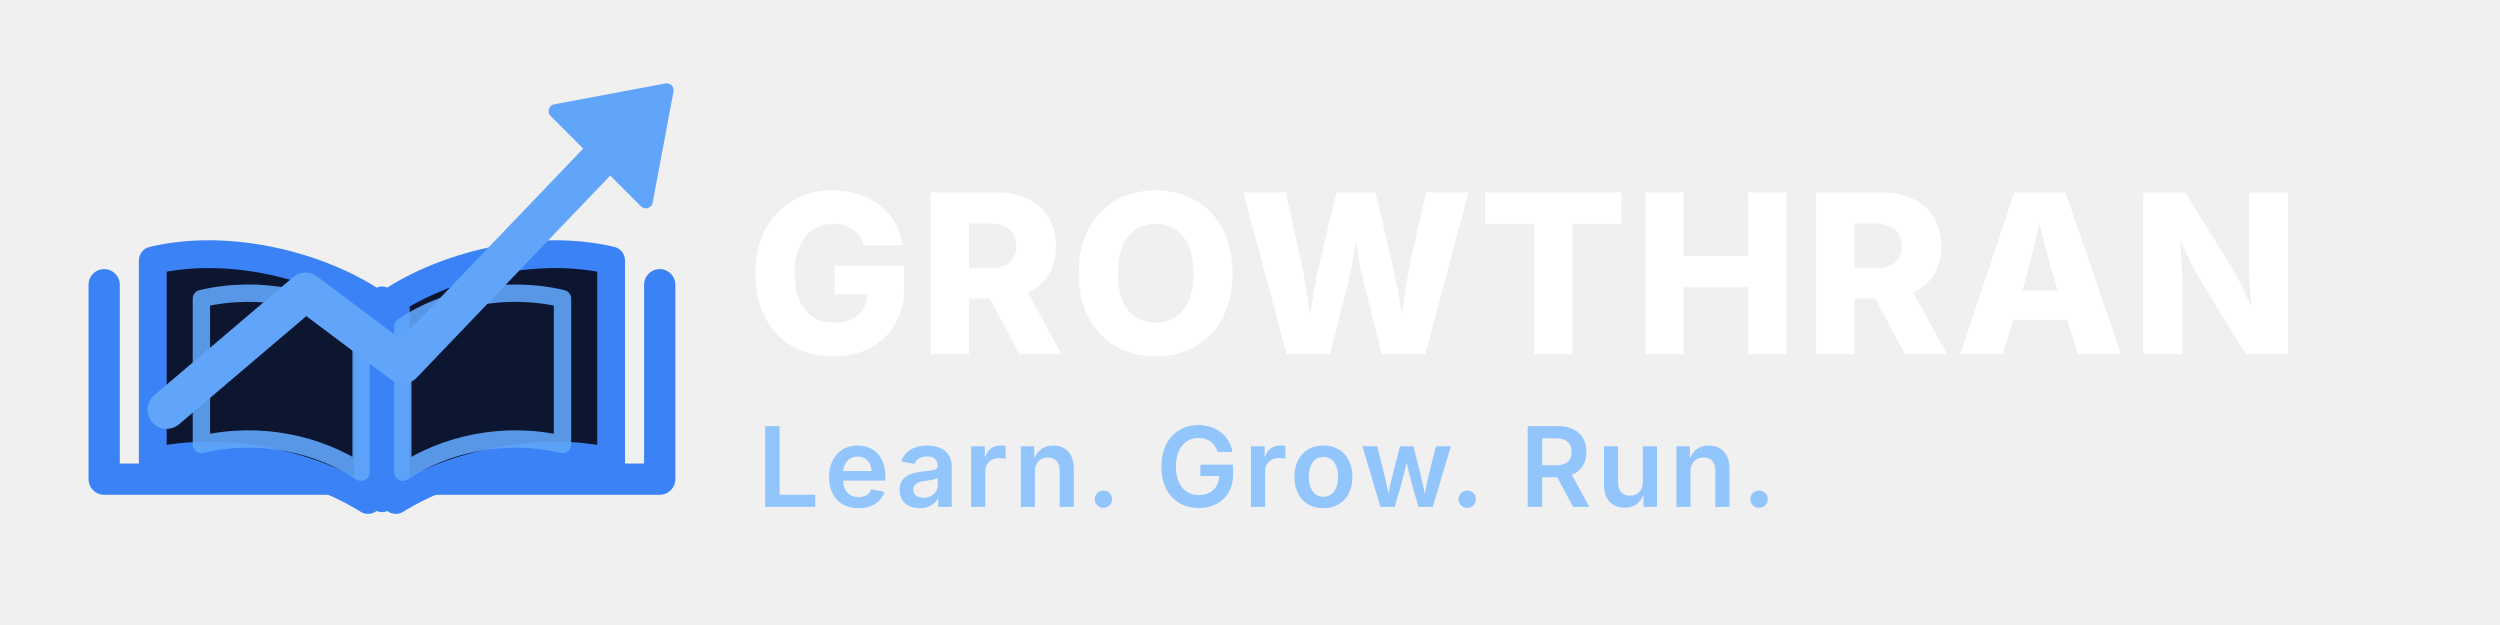
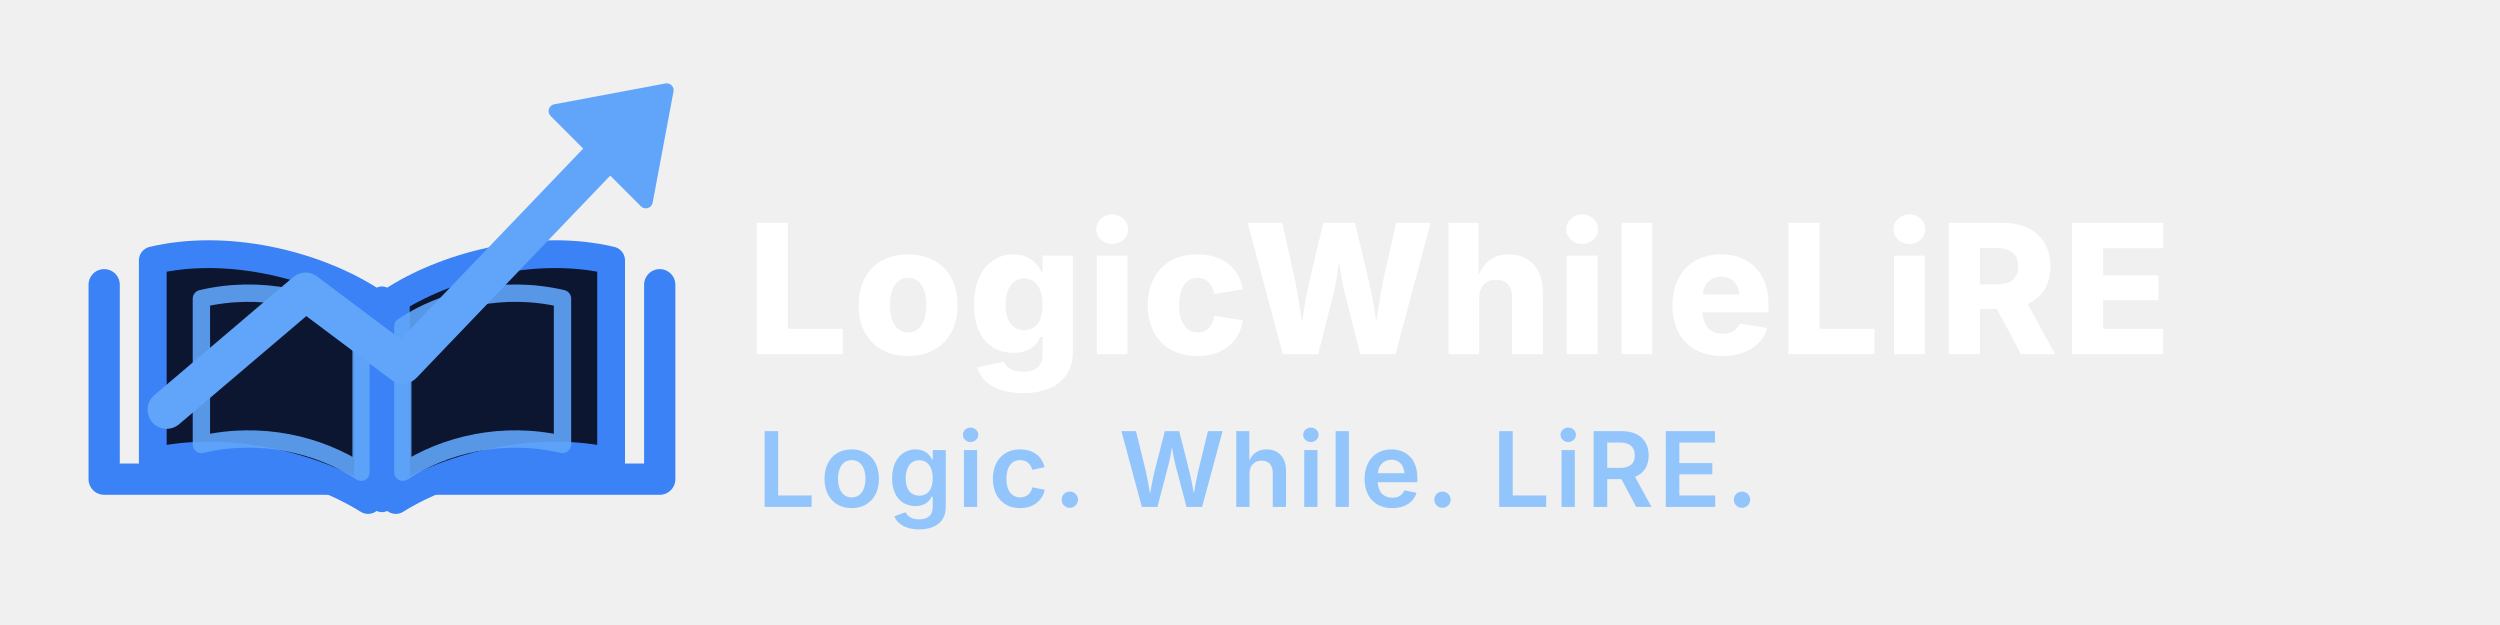
<svg xmlns="http://www.w3.org/2000/svg" viewBox="0 0 720 180" width="100%" height="100%" fill="none">
  <g transform="translate(10, 10)">
    <path d="M20 72 V128 H180 V72" stroke="#3B82F6" stroke-width="9" stroke-linecap="round" stroke-linejoin="round" />
    <path d="M34 65 C55 60 80 66 96 76 V134 C80 124 55 118 34 123 Z" fill="#0C1631" stroke="#3B82F6" stroke-width="8" stroke-linejoin="round" />
    <path d="M48 76 C65 72 82 76 94 84 V126 C82 118 65 114 48 118 Z" fill="none" stroke="#60A5FA" stroke-width="5" stroke-linejoin="round" opacity="0.9" />
    <path d="M166 65 C145 60 120 66 104 76 V134 C120 124 145 118 166 123 Z" fill="#0C1631" stroke="#3B82F6" stroke-width="8" stroke-linejoin="round" />
    <path d="M152 76 C135 72 118 76 106 84 V126 C118 118 135 114 152 118 Z" fill="none" stroke="#60A5FA" stroke-width="5" stroke-linejoin="round" opacity="0.9" />
    <line x1="100" y1="76" x2="100" y2="134" stroke="#3B82F6" stroke-width="7" stroke-linecap="round" />
    <path d="M38 108 L78 74 L106 95 L174 24" stroke="#60A5FA" stroke-width="11" stroke-linecap="round" stroke-linejoin="round" />
    <polygon points="182,16 150,22 176,48" fill="#60A5FA" stroke="#60A5FA" stroke-width="4" stroke-linejoin="round" />
  </g>
-   <text x="215" y="102" font-family="'Space Grotesk', 'Montserrat', 'Inter', -apple-system, sans-serif" font-size="64" font-weight="800" fill="#FFFFFF" letter-spacing="0.02em">GROWTHRAN</text>
-   <text x="218" y="146" font-family="'Inter', -apple-system, sans-serif" font-size="32" font-weight="600" fill="#93C5FD" letter-spacing="0.04em">Learn. Grow. Run.</text>
+   <text x="215" y="102" font-family="'Space Grotesk', 'Montserrat', 'Inter', -apple-system, sans-serif" font-size="52" font-weight="800" fill="#FFFFFF" letter-spacing="0.02em">LogicWhileLiRE</text>
+   <text x="218" y="146" font-family="'Inter', -apple-system, sans-serif" font-size="30" font-weight="600" fill="#93C5FD" letter-spacing="0.04em">Logic. While. LiRE.</text>
</svg>
